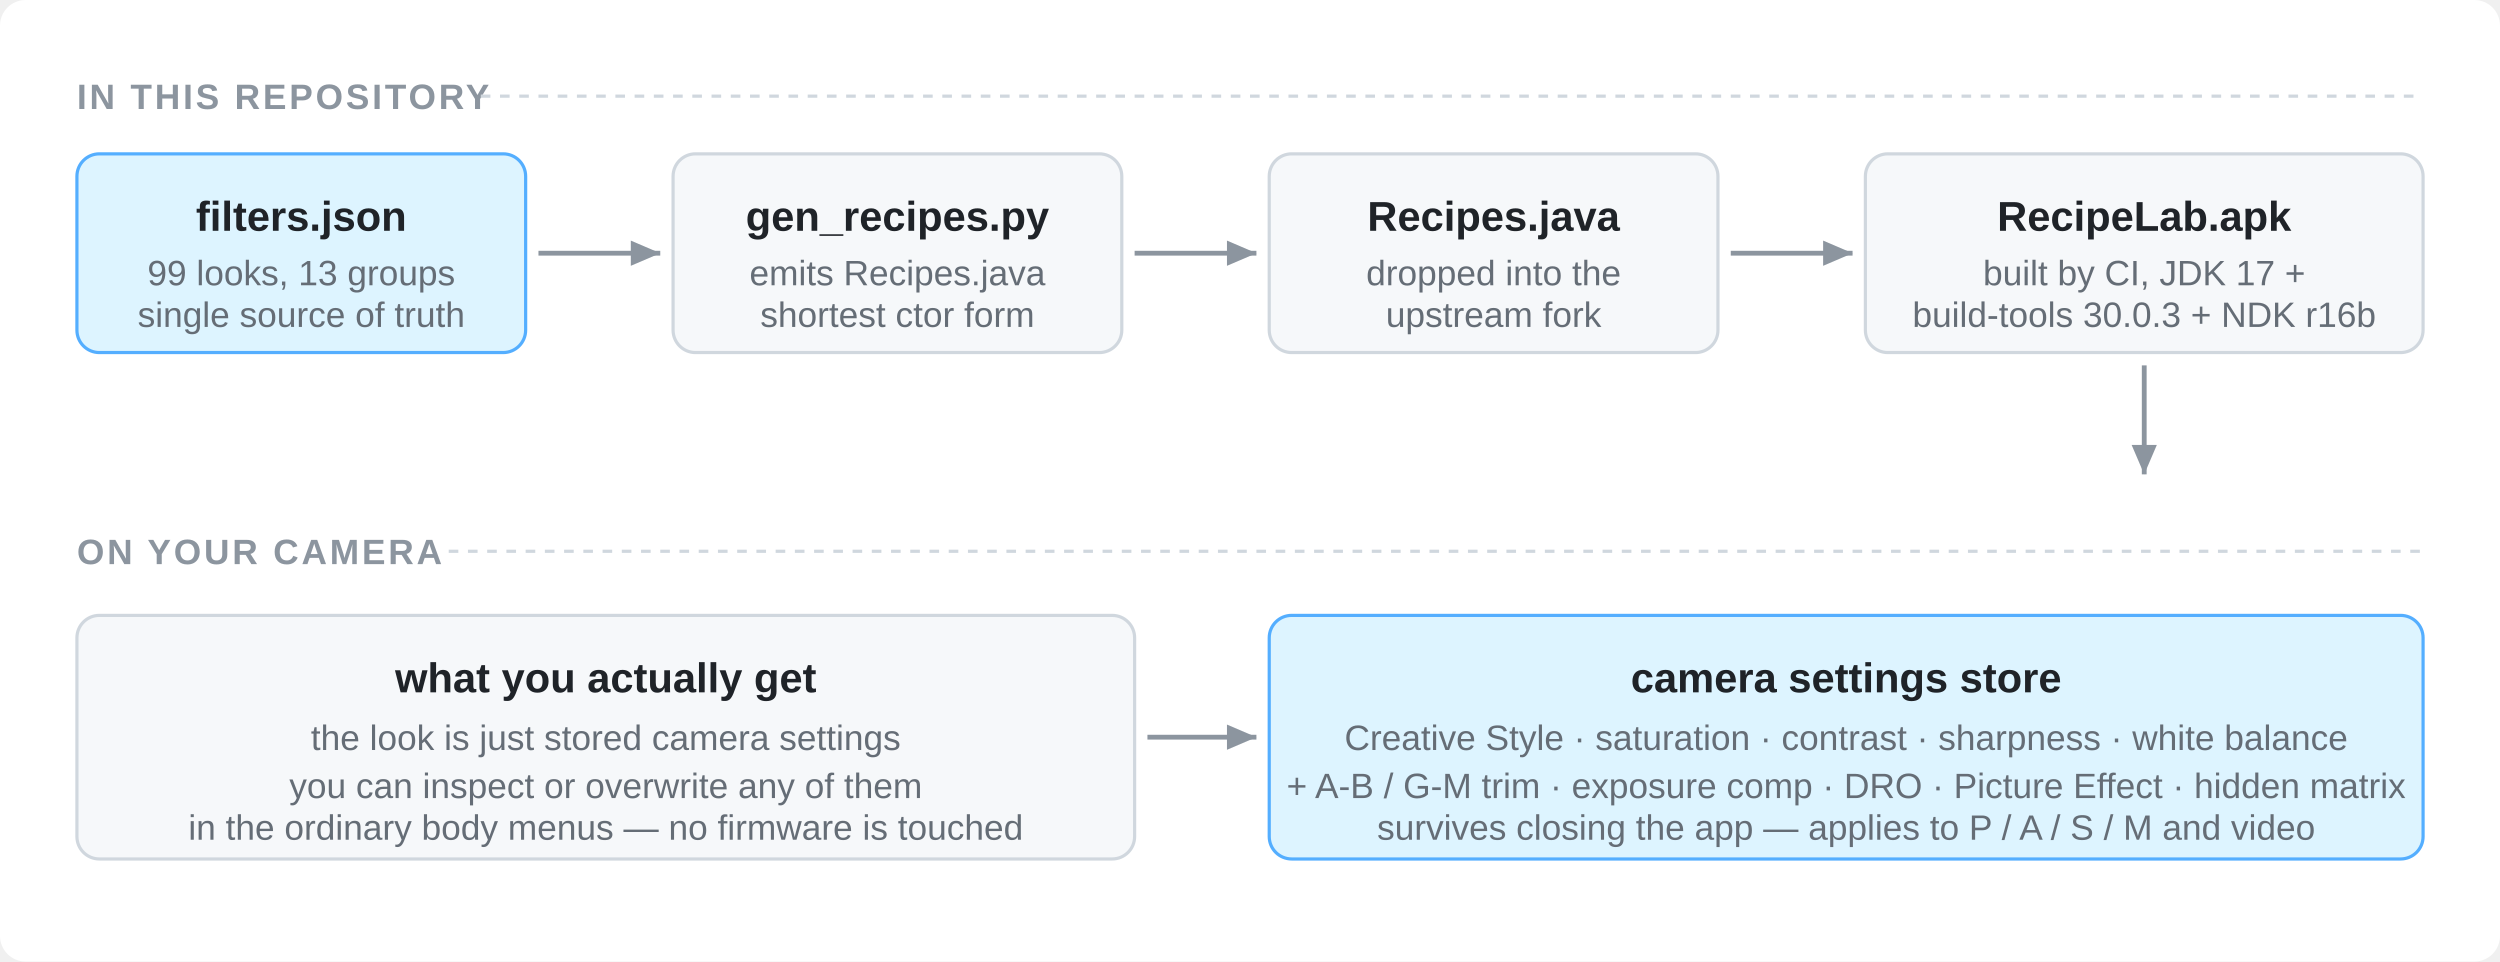
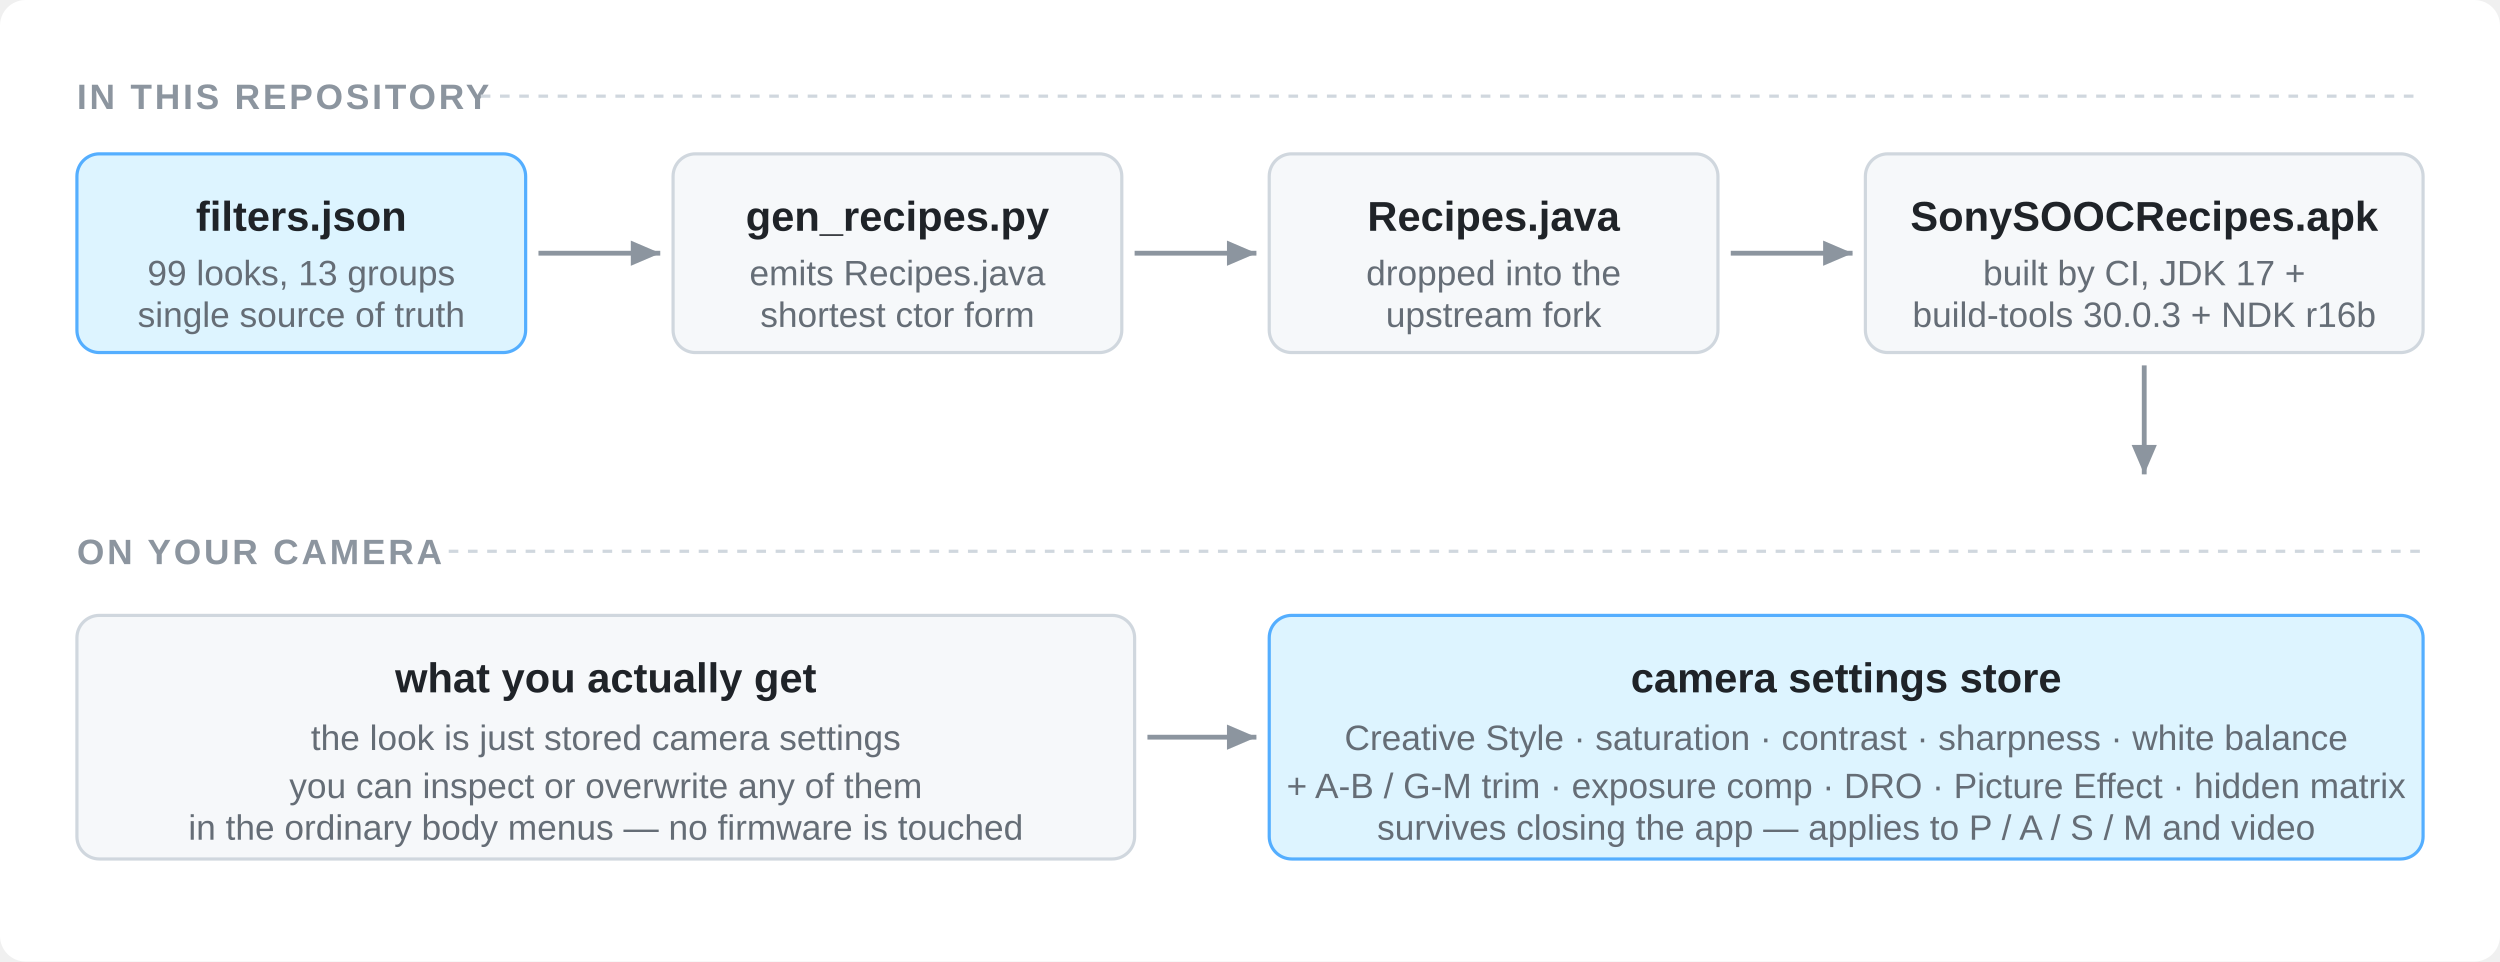
<svg xmlns="http://www.w3.org/2000/svg" viewBox="0 0 780 300" width="780" height="300" role="img" aria-label="Data flow from the catalog to the camera settings store">
  <style>
    .bg    { fill: #ffffff; }
    .box   { fill: #f6f8fa; stroke: #d0d7de; stroke-width: 1; }
    .box-h { fill: #ddf4ff; stroke: #54aeff; stroke-width: 1; }
    .arrow { stroke: #8c959f; stroke-width: 1.5; fill: none; marker-end: url(#a); }
    .t     { font: 600 13px -apple-system, "Segoe UI", "Helvetica Neue", Arial, sans-serif; fill: #1f2328; }
    .s     { font: 11px -apple-system, "Segoe UI", "Helvetica Neue", Arial, sans-serif; fill: #656d76; }
    .lane  { font: 600 11px -apple-system, "Segoe UI", Arial, sans-serif; fill: #8c959f; letter-spacing: .08em; }
    .rule  { stroke: #d0d7de; stroke-width: 1; stroke-dasharray: 3 3; }
    @media (prefers-color-scheme: dark) {
      .bg    { fill: #0d1117; }
      .box   { fill: #161b22; stroke: #30363d; }
      .box-h { fill: #0c2d6b; stroke: #388bfd; }
      .arrow { stroke: #6e7681; }
      .t     { fill: #e6edf3; }
      .s     { fill: #8b949e; }
      .lane  { fill: #6e7681; }
      .rule  { stroke: #30363d; }
    }
  </style>
  <defs>
    <marker id="a" viewBox="0 0 8 8" refX="7" refY="4" markerWidth="7" markerHeight="7" orient="auto">
      <path d="M0 1 L7 4 L0 7 z" fill="#8c959f" />
    </marker>
  </defs>
  <rect class="bg" width="780" height="300" rx="8" />
  <text class="lane" x="24" y="34">IN THIS REPOSITORY</text>
  <line class="rule" x1="150" y1="30" x2="756" y2="30" />
  <rect class="box-h" x="24" y="48" width="140" height="62" rx="7" />
  <text class="t" x="94" y="72" text-anchor="middle">filters.json</text>
  <text class="s" x="94" y="89" text-anchor="middle">99 looks, 13 groups</text>
  <text class="s" x="94" y="102" text-anchor="middle">single source of truth</text>
  <path class="arrow" d="M168 79 L206 79" />
  <rect class="box" x="210" y="48" width="140" height="62" rx="7" />
  <text class="t" x="280" y="72" text-anchor="middle">gen_recipes.py</text>
  <text class="s" x="280" y="89" text-anchor="middle">emits Recipes.java</text>
  <text class="s" x="280" y="102" text-anchor="middle">shortest ctor form</text>
  <path class="arrow" d="M354 79 L392 79" />
  <rect class="box" x="396" y="48" width="140" height="62" rx="7" />
  <text class="t" x="466" y="72" text-anchor="middle">Recipes.java</text>
  <text class="s" x="466" y="89" text-anchor="middle">dropped into the</text>
  <text class="s" x="466" y="102" text-anchor="middle">upstream fork</text>
  <path class="arrow" d="M540 79 L578 79" />
  <rect class="box" x="582" y="48" width="174" height="62" rx="7" />
-   <text class="t" x="669" y="72" text-anchor="middle">RecipeLab.apk</text>
+   <text class="t" x="669" y="72" text-anchor="middle">SonySOOCRecipes.apk</text>
  <text class="s" x="669" y="89" text-anchor="middle">built by CI, JDK 17 +</text>
  <text class="s" x="669" y="102" text-anchor="middle">build-tools 30.0.3 + NDK r16b</text>
  <path class="arrow" d="M669 114 L669 148" />
  <text class="lane" x="24" y="176">ON YOUR CAMERA</text>
  <line class="rule" x1="140" y1="172" x2="756" y2="172" />
  <rect class="box" x="24" y="192" width="330" height="76" rx="7" />
  <text class="t" x="189" y="216" text-anchor="middle">what you actually get</text>
  <text class="s" x="189" y="234" text-anchor="middle">the look is just stored camera settings</text>
  <text class="s" x="189" y="249" text-anchor="middle">you can inspect or overwrite any of them</text>
  <text class="s" x="189" y="262" text-anchor="middle">in the ordinary body menus — no firmware is touched</text>
  <path class="arrow" d="M358 230 L392 230" />
  <rect class="box-h" x="396" y="192" width="360" height="76" rx="7" />
  <text class="t" x="576" y="216" text-anchor="middle">camera settings store</text>
  <text class="s" x="576" y="234" text-anchor="middle">Creative Style · saturation · contrast · sharpness · white balance</text>
  <text class="s" x="576" y="249" text-anchor="middle">+ A-B / G-M trim · exposure comp · DRO · Picture Effect · hidden matrix</text>
  <text class="s" x="576" y="262" text-anchor="middle">survives closing the app — applies to P / A / S / M and video</text>
</svg>
